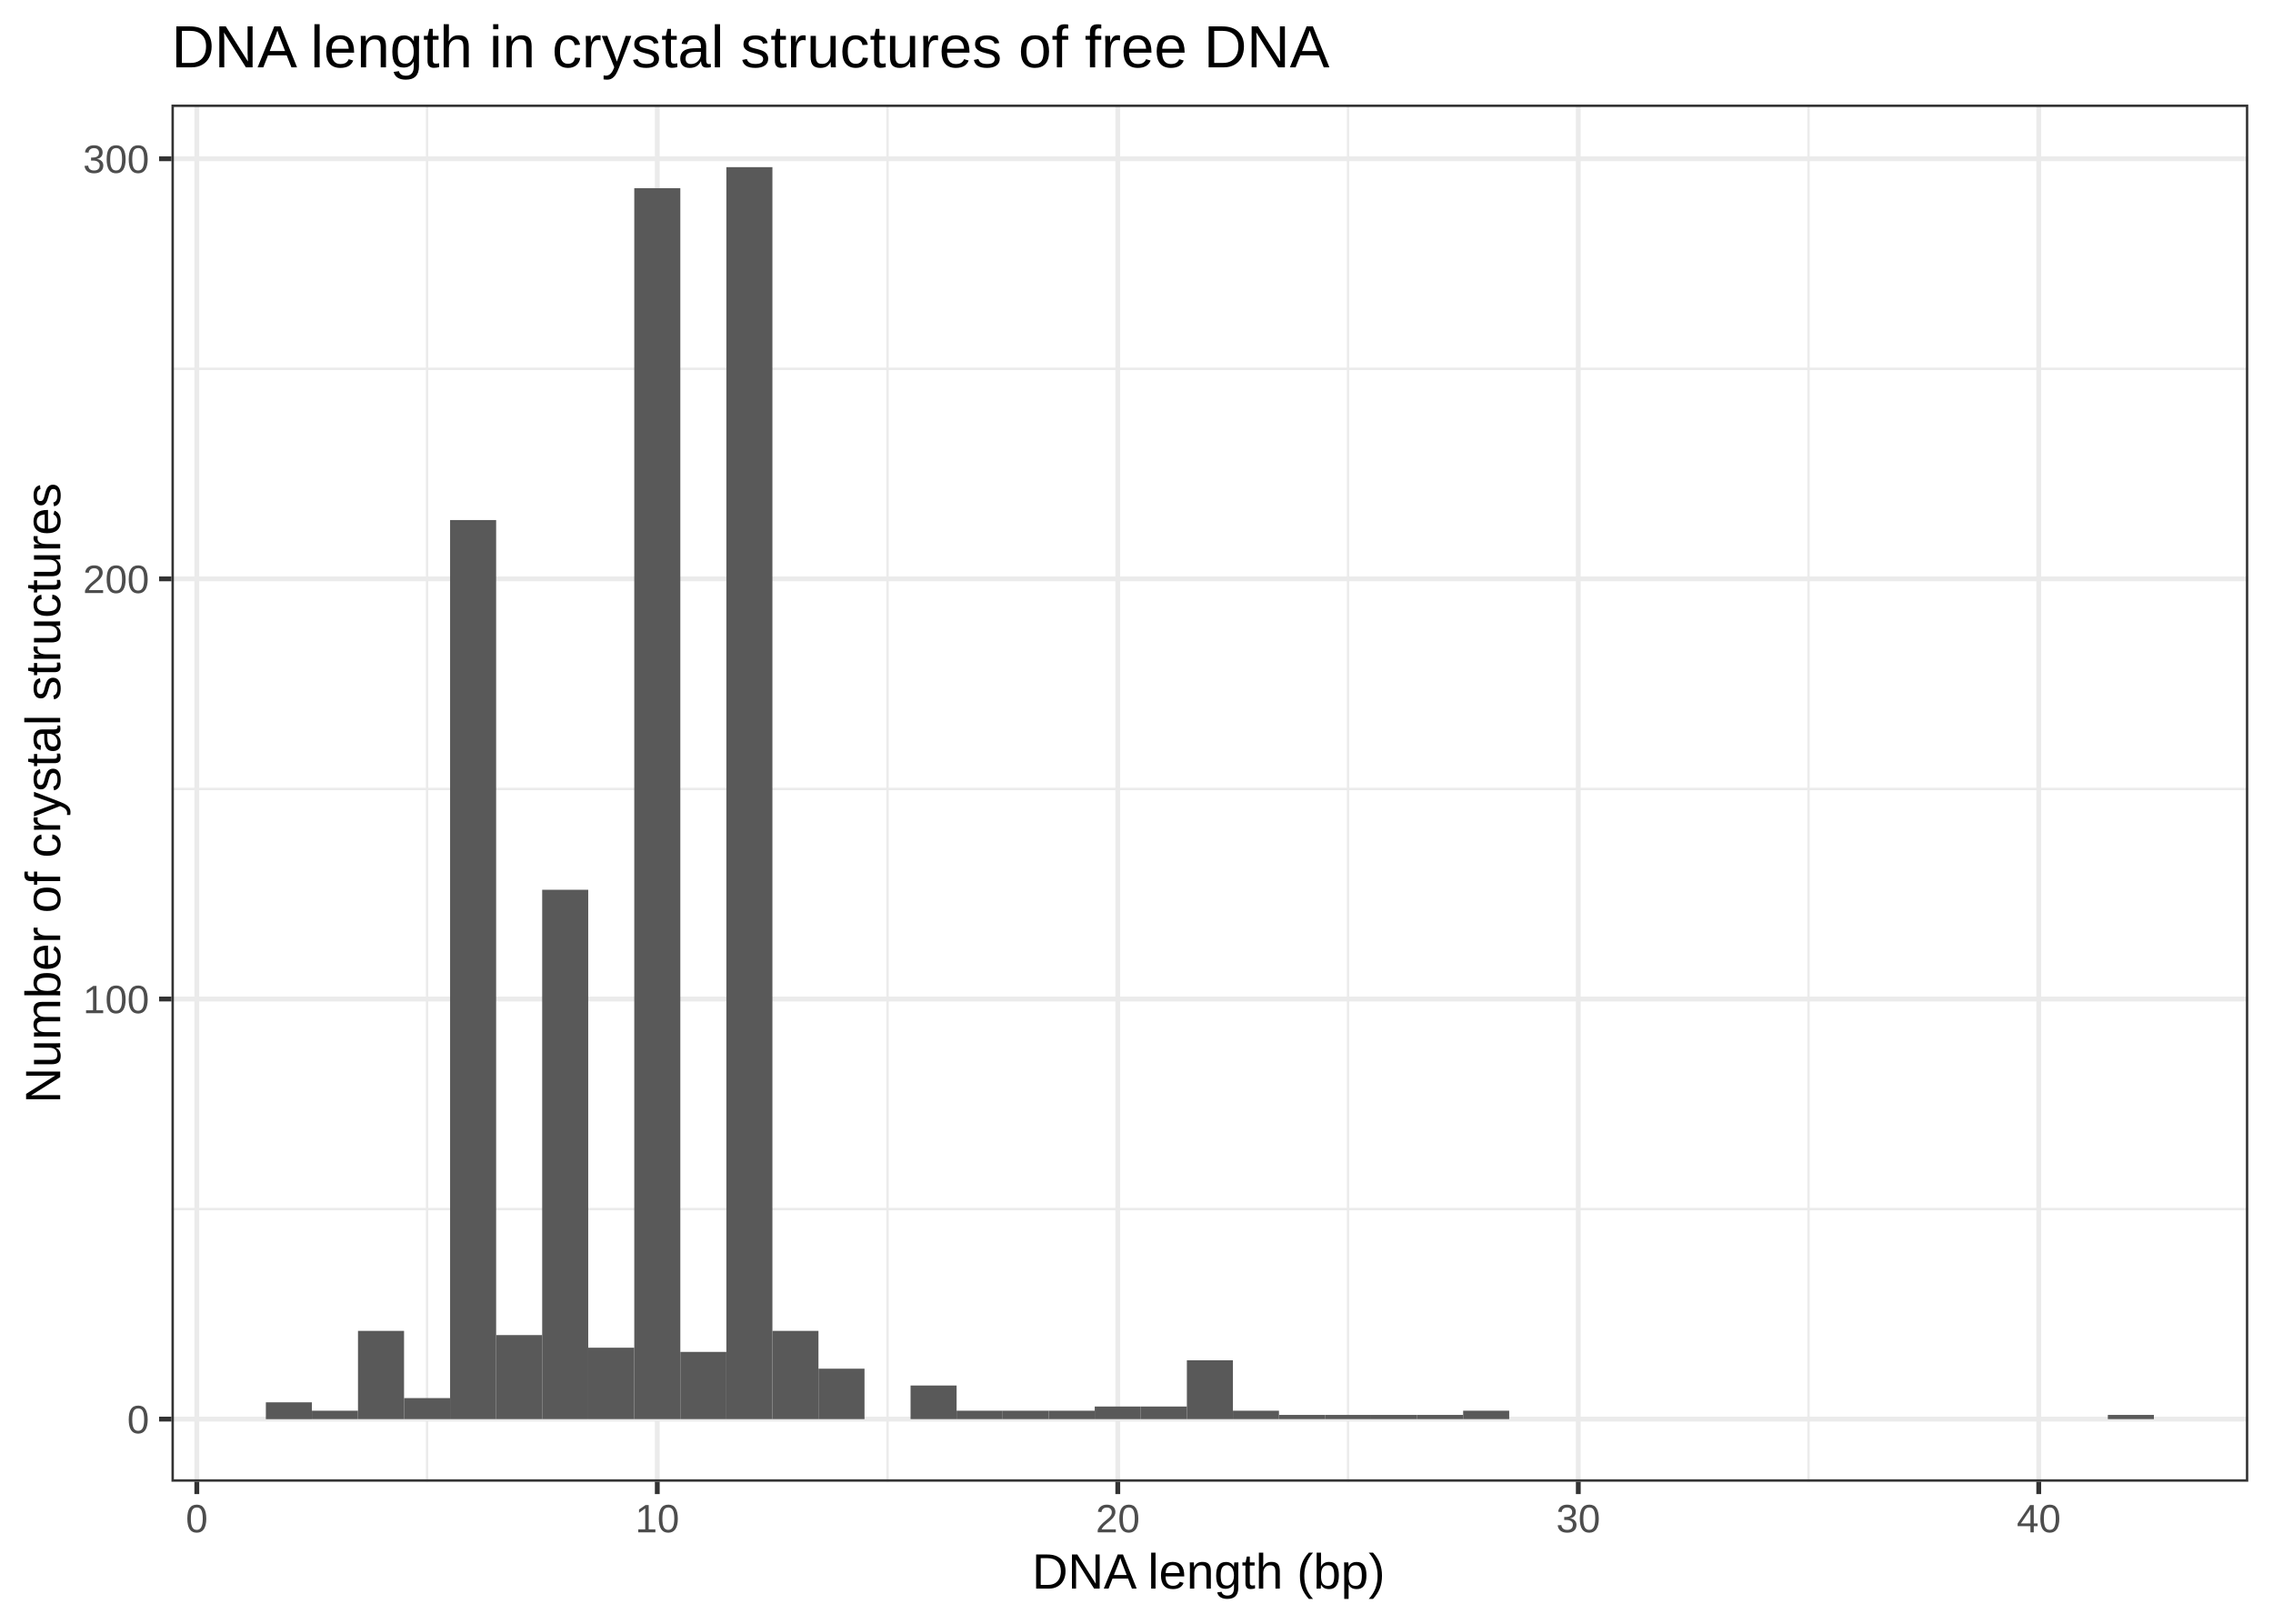
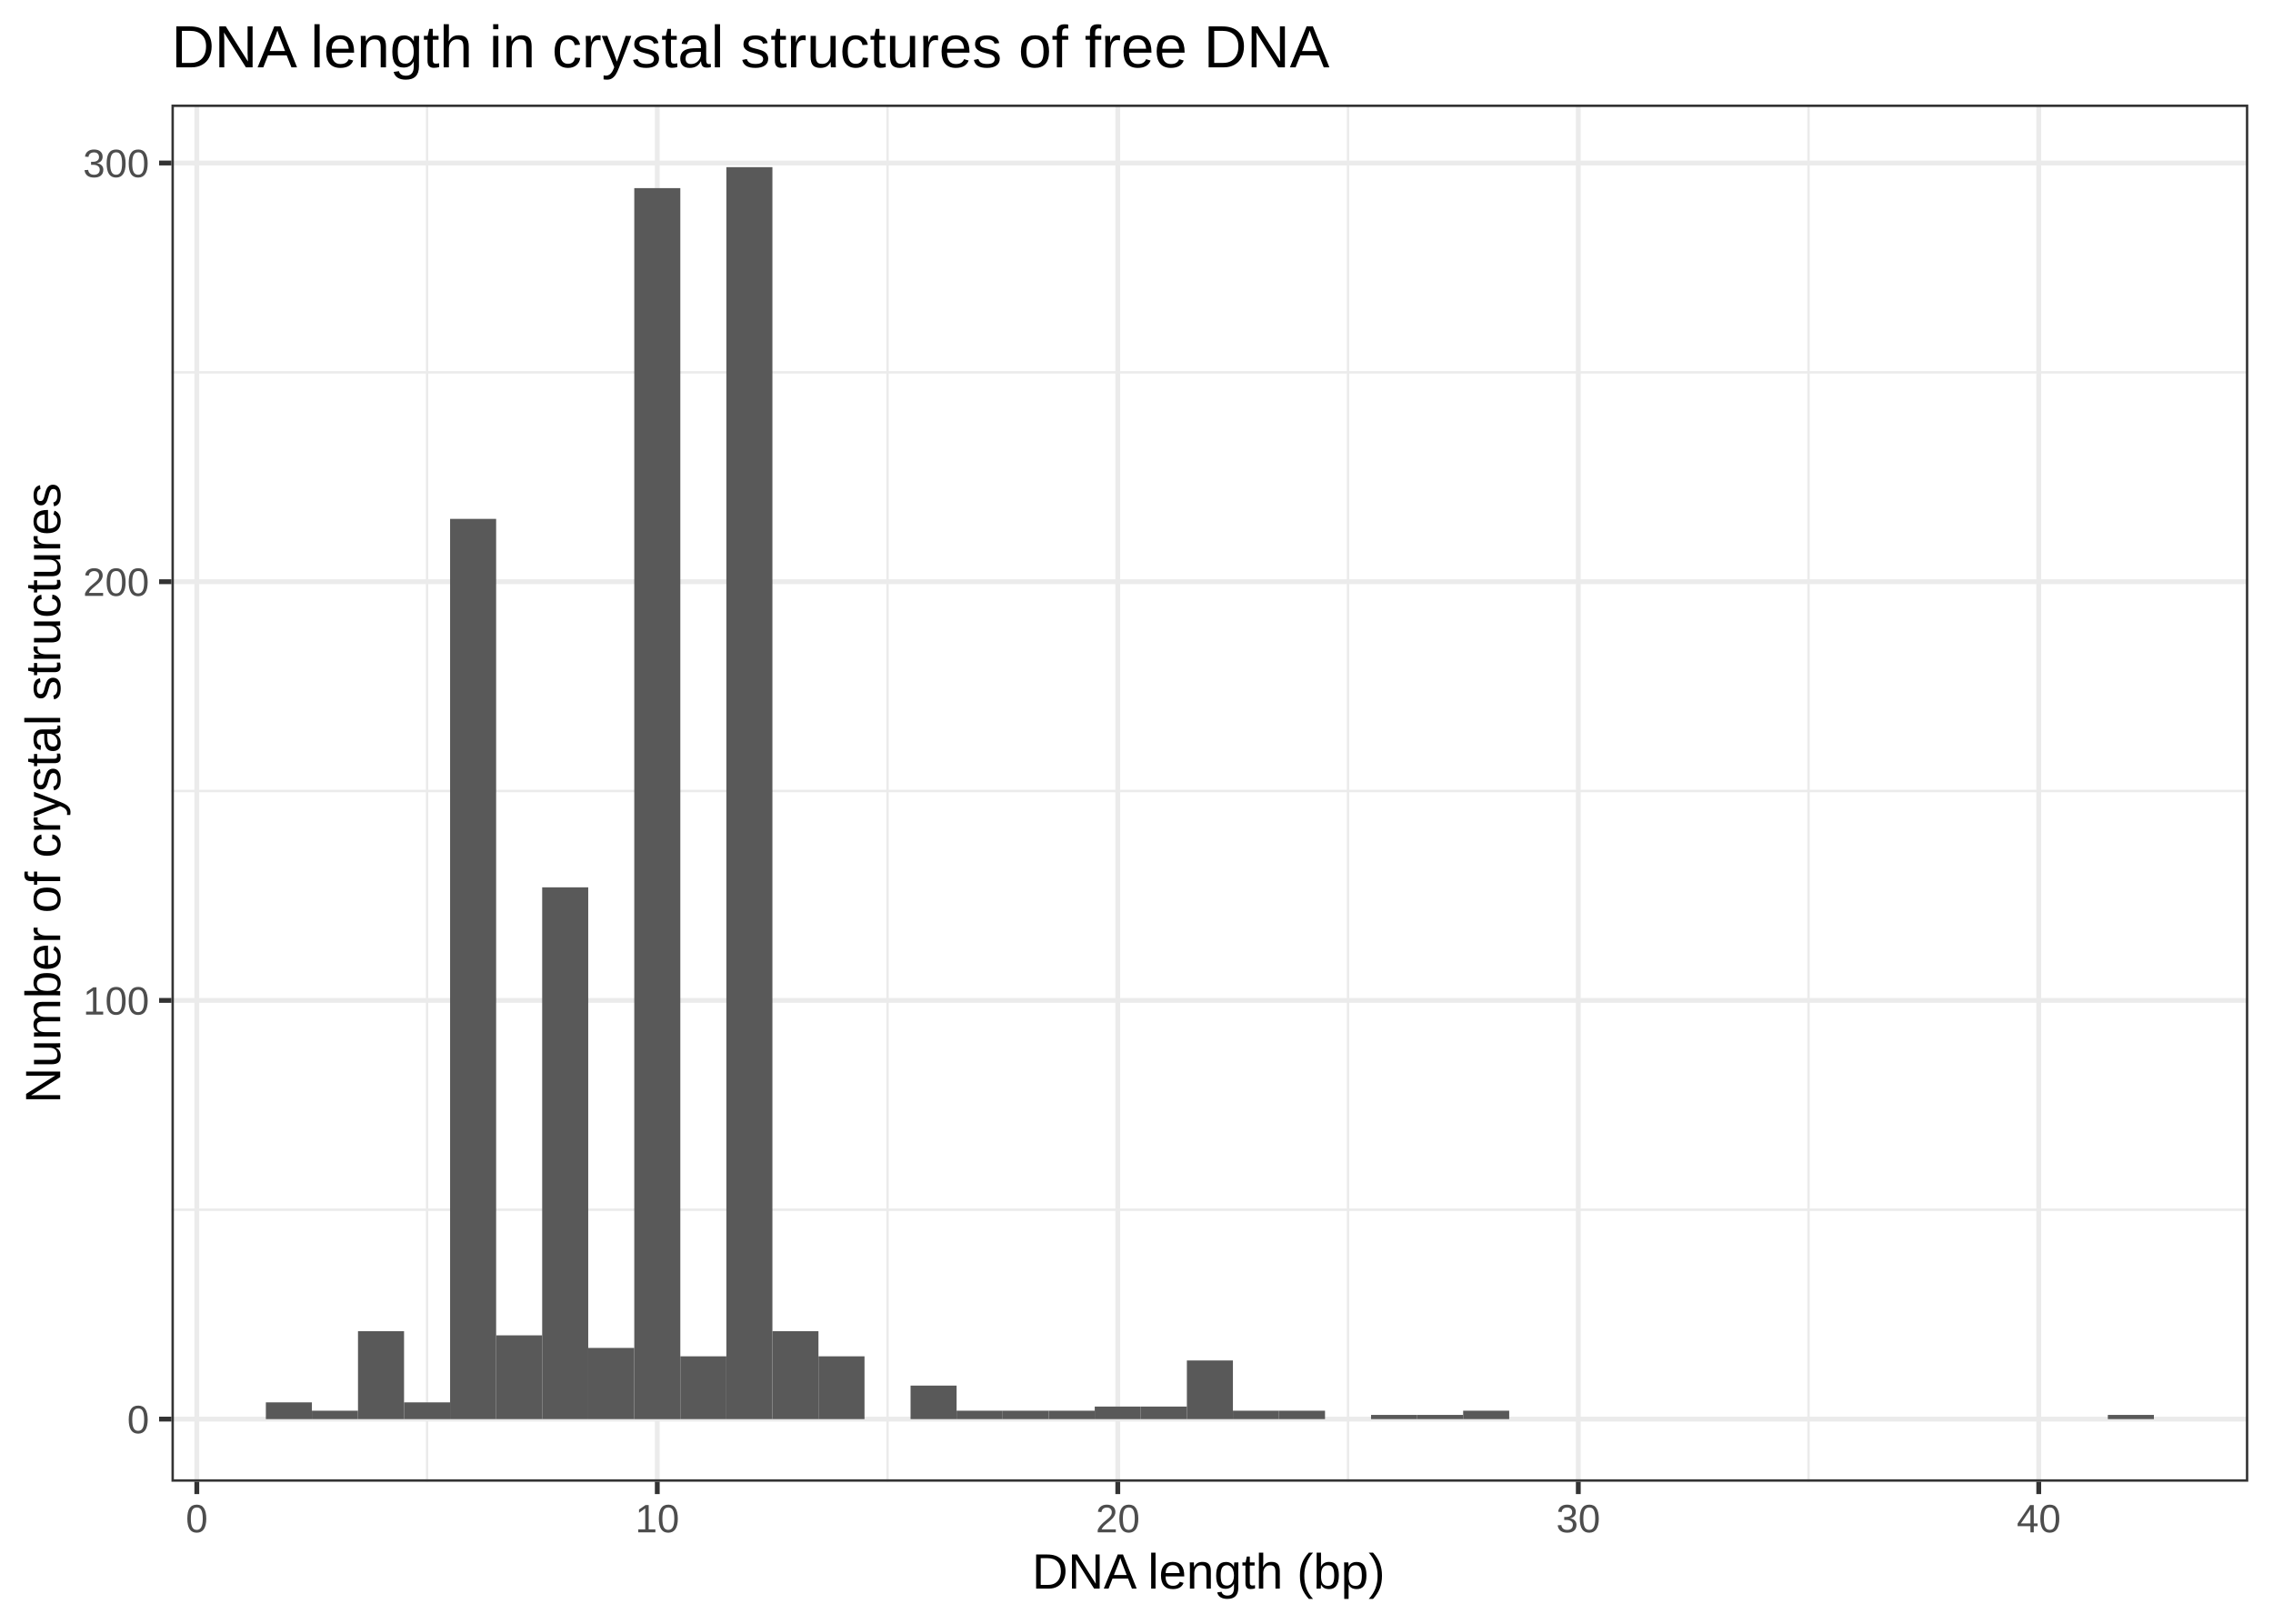
<svg xmlns="http://www.w3.org/2000/svg" viewBox="0 0 504.00 360.00">
  <defs>
    <style type="text/css">
    line, polyline, polygon, path, rect, circle {
      fill: none;
      stroke: #000000;
      stroke-linecap: round;
      stroke-linejoin: round;
      stroke-miterlimit: 10.00;
    }
  </style>
  </defs>
  <rect width="100%" height="100%" style="stroke: none; fill: #FFFFFF;" />
  <rect x="0.00" y="0" width="504.00" height="360.00" style="stroke-width: 1.07; stroke: #FFFFFF; fill: #FFFFFF;" />
  <defs>
    <clipPath id="cpMzguMDJ8NDk4LjUyfDMyOC41MXwyMy4xOQ==">
      <rect x="38.02" y="23.19" width="460.50" height="305.32" />
    </clipPath>
  </defs>
  <rect x="38.02" y="23.19" width="460.50" height="305.32" style="stroke-width: 1.07; stroke: none; fill: #FFFFFF;" clip-path="url(#cpMzguMDJ8NDk4LjUyfDMyOC41MXwyMy4xOQ==)" />
-   <polyline points="38.02,268.06 498.52,268.06 " style="stroke-width: 0.53; stroke: #EBEBEB; stroke-linecap: butt;" clip-path="url(#cpMzguMDJ8NDk4LjUyfDMyOC41MXwyMy4xOQ==)" />
-   <polyline points="38.02,174.92 498.52,174.92 " style="stroke-width: 0.53; stroke: #EBEBEB; stroke-linecap: butt;" clip-path="url(#cpMzguMDJ8NDk4LjUyfDMyOC41MXwyMy4xOQ==)" />
-   <polyline points="38.02,81.77 498.52,81.77 " style="stroke-width: 0.53; stroke: #EBEBEB; stroke-linecap: butt;" clip-path="url(#cpMzguMDJ8NDk4LjUyfDMyOC41MXwyMy4xOQ==)" />
+   <polyline points="38.02,268.21 498.52,268.21 " style="stroke-width: 0.53; stroke: #EBEBEB; stroke-linecap: butt;" clip-path="url(#cpMzguMDJ8NDk4LjUyfDMyOC41MXwyMy4xOQ==)" />
+   <polyline points="38.02,175.38 498.52,175.38 " style="stroke-width: 0.53; stroke: #EBEBEB; stroke-linecap: butt;" clip-path="url(#cpMzguMDJ8NDk4LjUyfDMyOC41MXwyMy4xOQ==)" />
+   <polyline points="38.02,82.55 498.52,82.55 " style="stroke-width: 0.53; stroke: #EBEBEB; stroke-linecap: butt;" clip-path="url(#cpMzguMDJ8NDk4LjUyfDMyOC41MXwyMy4xOQ==)" />
  <polyline points="94.69,328.51 94.69,23.19 " style="stroke-width: 0.53; stroke: #EBEBEB; stroke-linecap: butt;" clip-path="url(#cpMzguMDJ8NDk4LjUyfDMyOC41MXwyMy4xOQ==)" />
  <polyline points="196.80,328.51 196.80,23.19 " style="stroke-width: 0.53; stroke: #EBEBEB; stroke-linecap: butt;" clip-path="url(#cpMzguMDJ8NDk4LjUyfDMyOC41MXwyMy4xOQ==)" />
  <polyline points="298.90,328.51 298.90,23.19 " style="stroke-width: 0.53; stroke: #EBEBEB; stroke-linecap: butt;" clip-path="url(#cpMzguMDJ8NDk4LjUyfDMyOC41MXwyMy4xOQ==)" />
  <polyline points="401.01,328.51 401.01,23.19 " style="stroke-width: 0.53; stroke: #EBEBEB; stroke-linecap: butt;" clip-path="url(#cpMzguMDJ8NDk4LjUyfDMyOC41MXwyMy4xOQ==)" />
  <polyline points="38.02,314.63 498.52,314.63 " style="stroke-width: 1.07; stroke: #EBEBEB; stroke-linecap: butt;" clip-path="url(#cpMzguMDJ8NDk4LjUyfDMyOC41MXwyMy4xOQ==)" />
-   <polyline points="38.02,221.49 498.52,221.49 " style="stroke-width: 1.07; stroke: #EBEBEB; stroke-linecap: butt;" clip-path="url(#cpMzguMDJ8NDk4LjUyfDMyOC41MXwyMy4xOQ==)" />
-   <polyline points="38.02,128.34 498.52,128.34 " style="stroke-width: 1.07; stroke: #EBEBEB; stroke-linecap: butt;" clip-path="url(#cpMzguMDJ8NDk4LjUyfDMyOC41MXwyMy4xOQ==)" />
-   <polyline points="38.02,35.20 498.52,35.20 " style="stroke-width: 1.07; stroke: #EBEBEB; stroke-linecap: butt;" clip-path="url(#cpMzguMDJ8NDk4LjUyfDMyOC41MXwyMy4xOQ==)" />
+   <polyline points="38.02,221.80 498.52,221.80 " style="stroke-width: 1.07; stroke: #EBEBEB; stroke-linecap: butt;" clip-path="url(#cpMzguMDJ8NDk4LjUyfDMyOC41MXwyMy4xOQ==)" />
+   <polyline points="38.02,128.97 498.52,128.97 " style="stroke-width: 1.07; stroke: #EBEBEB; stroke-linecap: butt;" clip-path="url(#cpMzguMDJ8NDk4LjUyfDMyOC41MXwyMy4xOQ==)" />
+   <polyline points="38.02,36.14 498.52,36.14 " style="stroke-width: 1.07; stroke: #EBEBEB; stroke-linecap: butt;" clip-path="url(#cpMzguMDJ8NDk4LjUyfDMyOC41MXwyMy4xOQ==)" />
  <polyline points="43.64,328.51 43.64,23.19 " style="stroke-width: 1.07; stroke: #EBEBEB; stroke-linecap: butt;" clip-path="url(#cpMzguMDJ8NDk4LjUyfDMyOC41MXwyMy4xOQ==)" />
  <polyline points="145.74,328.51 145.74,23.19 " style="stroke-width: 1.07; stroke: #EBEBEB; stroke-linecap: butt;" clip-path="url(#cpMzguMDJ8NDk4LjUyfDMyOC41MXwyMy4xOQ==)" />
  <polyline points="247.85,328.51 247.85,23.19 " style="stroke-width: 1.07; stroke: #EBEBEB; stroke-linecap: butt;" clip-path="url(#cpMzguMDJ8NDk4LjUyfDMyOC41MXwyMy4xOQ==)" />
  <polyline points="349.96,328.51 349.96,23.19 " style="stroke-width: 1.07; stroke: #EBEBEB; stroke-linecap: butt;" clip-path="url(#cpMzguMDJ8NDk4LjUyfDMyOC41MXwyMy4xOQ==)" />
  <polyline points="452.06,328.51 452.06,23.19 " style="stroke-width: 1.07; stroke: #EBEBEB; stroke-linecap: butt;" clip-path="url(#cpMzguMDJ8NDk4LjUyfDMyOC41MXwyMy4xOQ==)" />
-   <rect x="58.95" y="310.91" width="10.21" height="3.73" style="stroke-width: 1.07; stroke: none; stroke-linecap: square; stroke-linejoin: miter; fill: #595959;" clip-path="url(#cpMzguMDJ8NDk4LjUyfDMyOC41MXwyMy4xOQ==)" />
+   <rect x="58.95" y="310.92" width="10.21" height="3.71" style="stroke-width: 1.07; stroke: none; stroke-linecap: square; stroke-linejoin: miter; fill: #595959;" clip-path="url(#cpMzguMDJ8NDk4LjUyfDMyOC41MXwyMy4xOQ==)" />
  <rect x="69.16" y="312.77" width="10.21" height="1.86" style="stroke-width: 1.07; stroke: none; stroke-linecap: square; stroke-linejoin: miter; fill: #595959;" clip-path="url(#cpMzguMDJ8NDk4LjUyfDMyOC41MXwyMy4xOQ==)" />
-   <rect x="79.38" y="295.07" width="10.21" height="19.56" style="stroke-width: 1.07; stroke: none; stroke-linecap: square; stroke-linejoin: miter; fill: #595959;" clip-path="url(#cpMzguMDJ8NDk4LjUyfDMyOC41MXwyMy4xOQ==)" />
-   <rect x="89.59" y="309.97" width="10.21" height="4.66" style="stroke-width: 1.07; stroke: none; stroke-linecap: square; stroke-linejoin: miter; fill: #595959;" clip-path="url(#cpMzguMDJ8NDk4LjUyfDMyOC41MXwyMy4xOQ==)" />
-   <rect x="99.80" y="115.30" width="10.21" height="199.33" style="stroke-width: 1.07; stroke: none; stroke-linecap: square; stroke-linejoin: miter; fill: #595959;" clip-path="url(#cpMzguMDJ8NDk4LjUyfDMyOC41MXwyMy4xOQ==)" />
-   <rect x="110.01" y="296.00" width="10.21" height="18.63" style="stroke-width: 1.07; stroke: none; stroke-linecap: square; stroke-linejoin: miter; fill: #595959;" clip-path="url(#cpMzguMDJ8NDk4LjUyfDMyOC41MXwyMy4xOQ==)" />
-   <rect x="120.22" y="197.27" width="10.21" height="117.36" style="stroke-width: 1.07; stroke: none; stroke-linecap: square; stroke-linejoin: miter; fill: #595959;" clip-path="url(#cpMzguMDJ8NDk4LjUyfDMyOC41MXwyMy4xOQ==)" />
-   <rect x="130.43" y="298.80" width="10.21" height="15.83" style="stroke-width: 1.07; stroke: none; stroke-linecap: square; stroke-linejoin: miter; fill: #595959;" clip-path="url(#cpMzguMDJ8NDk4LjUyfDMyOC41MXwyMy4xOQ==)" />
-   <rect x="140.64" y="41.72" width="10.21" height="272.91" style="stroke-width: 1.07; stroke: none; stroke-linecap: square; stroke-linejoin: miter; fill: #595959;" clip-path="url(#cpMzguMDJ8NDk4LjUyfDMyOC41MXwyMy4xOQ==)" />
-   <rect x="150.85" y="299.73" width="10.21" height="14.90" style="stroke-width: 1.07; stroke: none; stroke-linecap: square; stroke-linejoin: miter; fill: #595959;" clip-path="url(#cpMzguMDJ8NDk4LjUyfDMyOC41MXwyMy4xOQ==)" />
+   <rect x="79.38" y="295.14" width="10.21" height="19.49" style="stroke-width: 1.07; stroke: none; stroke-linecap: square; stroke-linejoin: miter; fill: #595959;" clip-path="url(#cpMzguMDJ8NDk4LjUyfDMyOC41MXwyMy4xOQ==)" />
+   <rect x="89.59" y="310.92" width="10.21" height="3.71" style="stroke-width: 1.07; stroke: none; stroke-linecap: square; stroke-linejoin: miter; fill: #595959;" clip-path="url(#cpMzguMDJ8NDk4LjUyfDMyOC41MXwyMy4xOQ==)" />
+   <rect x="99.80" y="115.04" width="10.21" height="199.59" style="stroke-width: 1.07; stroke: none; stroke-linecap: square; stroke-linejoin: miter; fill: #595959;" clip-path="url(#cpMzguMDJ8NDk4LjUyfDMyOC41MXwyMy4xOQ==)" />
+   <rect x="110.01" y="296.06" width="10.21" height="18.57" style="stroke-width: 1.07; stroke: none; stroke-linecap: square; stroke-linejoin: miter; fill: #595959;" clip-path="url(#cpMzguMDJ8NDk4LjUyfDMyOC41MXwyMy4xOQ==)" />
+   <rect x="120.22" y="196.73" width="10.21" height="117.90" style="stroke-width: 1.07; stroke: none; stroke-linecap: square; stroke-linejoin: miter; fill: #595959;" clip-path="url(#cpMzguMDJ8NDk4LjUyfDMyOC41MXwyMy4xOQ==)" />
+   <rect x="130.43" y="298.85" width="10.21" height="15.78" style="stroke-width: 1.07; stroke: none; stroke-linecap: square; stroke-linejoin: miter; fill: #595959;" clip-path="url(#cpMzguMDJ8NDk4LjUyfDMyOC41MXwyMy4xOQ==)" />
+   <rect x="140.64" y="41.71" width="10.21" height="272.93" style="stroke-width: 1.07; stroke: none; stroke-linecap: square; stroke-linejoin: miter; fill: #595959;" clip-path="url(#cpMzguMDJ8NDk4LjUyfDMyOC41MXwyMy4xOQ==)" />
+   <rect x="150.85" y="300.71" width="10.21" height="13.92" style="stroke-width: 1.07; stroke: none; stroke-linecap: square; stroke-linejoin: miter; fill: #595959;" clip-path="url(#cpMzguMDJ8NDk4LjUyfDMyOC41MXwyMy4xOQ==)" />
  <rect x="161.06" y="37.06" width="10.21" height="277.57" style="stroke-width: 1.07; stroke: none; stroke-linecap: square; stroke-linejoin: miter; fill: #595959;" clip-path="url(#cpMzguMDJ8NDk4LjUyfDMyOC41MXwyMy4xOQ==)" />
-   <rect x="171.27" y="295.07" width="10.21" height="19.56" style="stroke-width: 1.07; stroke: none; stroke-linecap: square; stroke-linejoin: miter; fill: #595959;" clip-path="url(#cpMzguMDJ8NDk4LjUyfDMyOC41MXwyMy4xOQ==)" />
-   <rect x="181.48" y="303.45" width="10.21" height="11.18" style="stroke-width: 1.07; stroke: none; stroke-linecap: square; stroke-linejoin: miter; fill: #595959;" clip-path="url(#cpMzguMDJ8NDk4LjUyfDMyOC41MXwyMy4xOQ==)" />
+   <rect x="171.27" y="295.14" width="10.21" height="19.49" style="stroke-width: 1.07; stroke: none; stroke-linecap: square; stroke-linejoin: miter; fill: #595959;" clip-path="url(#cpMzguMDJ8NDk4LjUyfDMyOC41MXwyMy4xOQ==)" />
+   <rect x="181.48" y="300.71" width="10.21" height="13.92" style="stroke-width: 1.07; stroke: none; stroke-linecap: square; stroke-linejoin: miter; fill: #595959;" clip-path="url(#cpMzguMDJ8NDk4LjUyfDMyOC41MXwyMy4xOQ==)" />
  <rect x="191.69" y="314.63" width="10.21" height="0.00" style="stroke-width: 1.07; stroke: none; stroke-linecap: square; stroke-linejoin: miter; fill: #595959;" clip-path="url(#cpMzguMDJ8NDk4LjUyfDMyOC41MXwyMy4xOQ==)" />
-   <rect x="201.90" y="307.18" width="10.21" height="7.45" style="stroke-width: 1.07; stroke: none; stroke-linecap: square; stroke-linejoin: miter; fill: #595959;" clip-path="url(#cpMzguMDJ8NDk4LjUyfDMyOC41MXwyMy4xOQ==)" />
+   <rect x="201.90" y="307.20" width="10.21" height="7.43" style="stroke-width: 1.07; stroke: none; stroke-linecap: square; stroke-linejoin: miter; fill: #595959;" clip-path="url(#cpMzguMDJ8NDk4LjUyfDMyOC41MXwyMy4xOQ==)" />
  <rect x="212.11" y="312.77" width="10.21" height="1.86" style="stroke-width: 1.07; stroke: none; stroke-linecap: square; stroke-linejoin: miter; fill: #595959;" clip-path="url(#cpMzguMDJ8NDk4LjUyfDMyOC41MXwyMy4xOQ==)" />
  <rect x="222.32" y="312.77" width="10.21" height="1.86" style="stroke-width: 1.07; stroke: none; stroke-linecap: square; stroke-linejoin: miter; fill: #595959;" clip-path="url(#cpMzguMDJ8NDk4LjUyfDMyOC41MXwyMy4xOQ==)" />
  <rect x="232.53" y="312.77" width="10.21" height="1.86" style="stroke-width: 1.07; stroke: none; stroke-linecap: square; stroke-linejoin: miter; fill: #595959;" clip-path="url(#cpMzguMDJ8NDk4LjUyfDMyOC41MXwyMy4xOQ==)" />
-   <rect x="242.74" y="311.84" width="10.21" height="2.79" style="stroke-width: 1.07; stroke: none; stroke-linecap: square; stroke-linejoin: miter; fill: #595959;" clip-path="url(#cpMzguMDJ8NDk4LjUyfDMyOC41MXwyMy4xOQ==)" />
-   <rect x="252.96" y="311.84" width="10.21" height="2.79" style="stroke-width: 1.07; stroke: none; stroke-linecap: square; stroke-linejoin: miter; fill: #595959;" clip-path="url(#cpMzguMDJ8NDk4LjUyfDMyOC41MXwyMy4xOQ==)" />
-   <rect x="263.17" y="301.59" width="10.21" height="13.04" style="stroke-width: 1.07; stroke: none; stroke-linecap: square; stroke-linejoin: miter; fill: #595959;" clip-path="url(#cpMzguMDJ8NDk4LjUyfDMyOC41MXwyMy4xOQ==)" />
+   <rect x="242.74" y="311.85" width="10.21" height="2.78" style="stroke-width: 1.07; stroke: none; stroke-linecap: square; stroke-linejoin: miter; fill: #595959;" clip-path="url(#cpMzguMDJ8NDk4LjUyfDMyOC41MXwyMy4xOQ==)" />
+   <rect x="252.96" y="311.85" width="10.21" height="2.78" style="stroke-width: 1.07; stroke: none; stroke-linecap: square; stroke-linejoin: miter; fill: #595959;" clip-path="url(#cpMzguMDJ8NDk4LjUyfDMyOC41MXwyMy4xOQ==)" />
+   <rect x="263.17" y="301.63" width="10.21" height="13.00" style="stroke-width: 1.07; stroke: none; stroke-linecap: square; stroke-linejoin: miter; fill: #595959;" clip-path="url(#cpMzguMDJ8NDk4LjUyfDMyOC41MXwyMy4xOQ==)" />
  <rect x="273.38" y="312.77" width="10.21" height="1.86" style="stroke-width: 1.07; stroke: none; stroke-linecap: square; stroke-linejoin: miter; fill: #595959;" clip-path="url(#cpMzguMDJ8NDk4LjUyfDMyOC41MXwyMy4xOQ==)" />
-   <rect x="283.59" y="313.70" width="10.21" height="0.93" style="stroke-width: 1.07; stroke: none; stroke-linecap: square; stroke-linejoin: miter; fill: #595959;" clip-path="url(#cpMzguMDJ8NDk4LjUyfDMyOC41MXwyMy4xOQ==)" />
-   <rect x="293.80" y="313.70" width="10.21" height="0.93" style="stroke-width: 1.07; stroke: none; stroke-linecap: square; stroke-linejoin: miter; fill: #595959;" clip-path="url(#cpMzguMDJ8NDk4LjUyfDMyOC41MXwyMy4xOQ==)" />
+   <rect x="283.59" y="312.77" width="10.21" height="1.86" style="stroke-width: 1.07; stroke: none; stroke-linecap: square; stroke-linejoin: miter; fill: #595959;" clip-path="url(#cpMzguMDJ8NDk4LjUyfDMyOC41MXwyMy4xOQ==)" />
+   <rect x="293.80" y="314.63" width="10.21" height="0.00" style="stroke-width: 1.07; stroke: none; stroke-linecap: square; stroke-linejoin: miter; fill: #595959;" clip-path="url(#cpMzguMDJ8NDk4LjUyfDMyOC41MXwyMy4xOQ==)" />
  <rect x="304.01" y="313.70" width="10.21" height="0.93" style="stroke-width: 1.07; stroke: none; stroke-linecap: square; stroke-linejoin: miter; fill: #595959;" clip-path="url(#cpMzguMDJ8NDk4LjUyfDMyOC41MXwyMy4xOQ==)" />
  <rect x="314.22" y="313.70" width="10.21" height="0.93" style="stroke-width: 1.07; stroke: none; stroke-linecap: square; stroke-linejoin: miter; fill: #595959;" clip-path="url(#cpMzguMDJ8NDk4LjUyfDMyOC41MXwyMy4xOQ==)" />
  <rect x="324.43" y="312.77" width="10.21" height="1.86" style="stroke-width: 1.07; stroke: none; stroke-linecap: square; stroke-linejoin: miter; fill: #595959;" clip-path="url(#cpMzguMDJ8NDk4LjUyfDMyOC41MXwyMy4xOQ==)" />
  <rect x="334.64" y="314.63" width="10.21" height="0.00" style="stroke-width: 1.07; stroke: none; stroke-linecap: square; stroke-linejoin: miter; fill: #595959;" clip-path="url(#cpMzguMDJ8NDk4LjUyfDMyOC41MXwyMy4xOQ==)" />
  <rect x="344.85" y="314.63" width="10.21" height="0.00" style="stroke-width: 1.07; stroke: none; stroke-linecap: square; stroke-linejoin: miter; fill: #595959;" clip-path="url(#cpMzguMDJ8NDk4LjUyfDMyOC41MXwyMy4xOQ==)" />
  <rect x="355.06" y="314.63" width="10.21" height="0.00" style="stroke-width: 1.07; stroke: none; stroke-linecap: square; stroke-linejoin: miter; fill: #595959;" clip-path="url(#cpMzguMDJ8NDk4LjUyfDMyOC41MXwyMy4xOQ==)" />
  <rect x="365.27" y="314.63" width="10.21" height="0.00" style="stroke-width: 1.07; stroke: none; stroke-linecap: square; stroke-linejoin: miter; fill: #595959;" clip-path="url(#cpMzguMDJ8NDk4LjUyfDMyOC41MXwyMy4xOQ==)" />
  <rect x="375.48" y="314.63" width="10.21" height="0.00" style="stroke-width: 1.07; stroke: none; stroke-linecap: square; stroke-linejoin: miter; fill: #595959;" clip-path="url(#cpMzguMDJ8NDk4LjUyfDMyOC41MXwyMy4xOQ==)" />
  <rect x="385.69" y="314.63" width="10.21" height="0.00" style="stroke-width: 1.07; stroke: none; stroke-linecap: square; stroke-linejoin: miter; fill: #595959;" clip-path="url(#cpMzguMDJ8NDk4LjUyfDMyOC41MXwyMy4xOQ==)" />
  <rect x="395.90" y="314.63" width="10.21" height="0.00" style="stroke-width: 1.07; stroke: none; stroke-linecap: square; stroke-linejoin: miter; fill: #595959;" clip-path="url(#cpMzguMDJ8NDk4LjUyfDMyOC41MXwyMy4xOQ==)" />
  <rect x="406.11" y="314.63" width="10.21" height="0.00" style="stroke-width: 1.07; stroke: none; stroke-linecap: square; stroke-linejoin: miter; fill: #595959;" clip-path="url(#cpMzguMDJ8NDk4LjUyfDMyOC41MXwyMy4xOQ==)" />
  <rect x="416.33" y="314.63" width="10.21" height="0.00" style="stroke-width: 1.07; stroke: none; stroke-linecap: square; stroke-linejoin: miter; fill: #595959;" clip-path="url(#cpMzguMDJ8NDk4LjUyfDMyOC41MXwyMy4xOQ==)" />
  <rect x="426.54" y="314.63" width="10.21" height="0.00" style="stroke-width: 1.07; stroke: none; stroke-linecap: square; stroke-linejoin: miter; fill: #595959;" clip-path="url(#cpMzguMDJ8NDk4LjUyfDMyOC41MXwyMy4xOQ==)" />
  <rect x="436.75" y="314.63" width="10.21" height="0.00" style="stroke-width: 1.07; stroke: none; stroke-linecap: square; stroke-linejoin: miter; fill: #595959;" clip-path="url(#cpMzguMDJ8NDk4LjUyfDMyOC41MXwyMy4xOQ==)" />
  <rect x="446.96" y="314.63" width="10.21" height="0.00" style="stroke-width: 1.07; stroke: none; stroke-linecap: square; stroke-linejoin: miter; fill: #595959;" clip-path="url(#cpMzguMDJ8NDk4LjUyfDMyOC41MXwyMy4xOQ==)" />
  <rect x="457.17" y="314.63" width="10.21" height="0.00" style="stroke-width: 1.07; stroke: none; stroke-linecap: square; stroke-linejoin: miter; fill: #595959;" clip-path="url(#cpMzguMDJ8NDk4LjUyfDMyOC41MXwyMy4xOQ==)" />
  <rect x="467.38" y="313.70" width="10.21" height="0.93" style="stroke-width: 1.07; stroke: none; stroke-linecap: square; stroke-linejoin: miter; fill: #595959;" clip-path="url(#cpMzguMDJ8NDk4LjUyfDMyOC41MXwyMy4xOQ==)" />
  <rect x="38.02" y="23.19" width="460.50" height="305.32" style="stroke-width: 1.07; stroke: #333333;" clip-path="url(#cpMzguMDJ8NDk4LjUyfDMyOC41MXwyMy4xOQ==)" />
  <defs>
    <clipPath id="cpMC4wMHw1MDQuMDB8MzYwLjAwfDAuMDA=">
      <rect x="0.00" y="0.00" width="504.00" height="360.00" />
    </clipPath>
  </defs>
  <g clip-path="url(#cpMC4wMHw1MDQuMDB8MzYwLjAwfDAuMDA=)">
    <text x="28.20" y="317.78" style="font-size: 8.80px; fill: #4D4D4D; font-family: Arial;" textLength="4.89px" lengthAdjust="spacingAndGlyphs">0</text>
  </g>
  <g clip-path="url(#cpMC4wMHw1MDQuMDB8MzYwLjAwfDAuMDA=)">
-     <text x="18.41" y="224.64" style="font-size: 8.80px; fill: #4D4D4D; font-family: Arial;" textLength="14.68px" lengthAdjust="spacingAndGlyphs">100</text>
+     <text x="18.41" y="224.95" style="font-size: 8.80px; fill: #4D4D4D; font-family: Arial;" textLength="14.68px" lengthAdjust="spacingAndGlyphs">100</text>
  </g>
  <g clip-path="url(#cpMC4wMHw1MDQuMDB8MzYwLjAwfDAuMDA=)">
-     <text x="18.41" y="131.49" style="font-size: 8.80px; fill: #4D4D4D; font-family: Arial;" textLength="14.68px" lengthAdjust="spacingAndGlyphs">200</text>
+     <text x="18.41" y="132.12" style="font-size: 8.80px; fill: #4D4D4D; font-family: Arial;" textLength="14.68px" lengthAdjust="spacingAndGlyphs">200</text>
  </g>
  <g clip-path="url(#cpMC4wMHw1MDQuMDB8MzYwLjAwfDAuMDA=)">
-     <text x="18.41" y="38.35" style="font-size: 8.80px; fill: #4D4D4D; font-family: Arial;" textLength="14.68px" lengthAdjust="spacingAndGlyphs">300</text>
+     <text x="18.41" y="39.29" style="font-size: 8.80px; fill: #4D4D4D; font-family: Arial;" textLength="14.68px" lengthAdjust="spacingAndGlyphs">300</text>
  </g>
  <polyline points="35.28,314.63 38.02,314.63 " style="stroke-width: 1.07; stroke: #333333; stroke-linecap: butt;" clip-path="url(#cpMC4wMHw1MDQuMDB8MzYwLjAwfDAuMDA=)" />
-   <polyline points="35.28,221.49 38.02,221.49 " style="stroke-width: 1.07; stroke: #333333; stroke-linecap: butt;" clip-path="url(#cpMC4wMHw1MDQuMDB8MzYwLjAwfDAuMDA=)" />
-   <polyline points="35.28,128.34 38.02,128.34 " style="stroke-width: 1.07; stroke: #333333; stroke-linecap: butt;" clip-path="url(#cpMC4wMHw1MDQuMDB8MzYwLjAwfDAuMDA=)" />
-   <polyline points="35.28,35.20 38.02,35.20 " style="stroke-width: 1.07; stroke: #333333; stroke-linecap: butt;" clip-path="url(#cpMC4wMHw1MDQuMDB8MzYwLjAwfDAuMDA=)" />
+   <polyline points="35.28,221.80 38.02,221.80 " style="stroke-width: 1.07; stroke: #333333; stroke-linecap: butt;" clip-path="url(#cpMC4wMHw1MDQuMDB8MzYwLjAwfDAuMDA=)" />
+   <polyline points="35.28,128.97 38.02,128.97 " style="stroke-width: 1.07; stroke: #333333; stroke-linecap: butt;" clip-path="url(#cpMC4wMHw1MDQuMDB8MzYwLjAwfDAuMDA=)" />
+   <polyline points="35.28,36.14 38.02,36.14 " style="stroke-width: 1.07; stroke: #333333; stroke-linecap: butt;" clip-path="url(#cpMC4wMHw1MDQuMDB8MzYwLjAwfDAuMDA=)" />
  <polyline points="43.64,331.25 43.64,328.51 " style="stroke-width: 1.07; stroke: #333333; stroke-linecap: butt;" clip-path="url(#cpMC4wMHw1MDQuMDB8MzYwLjAwfDAuMDA=)" />
  <polyline points="145.74,331.25 145.74,328.51 " style="stroke-width: 1.07; stroke: #333333; stroke-linecap: butt;" clip-path="url(#cpMC4wMHw1MDQuMDB8MzYwLjAwfDAuMDA=)" />
  <polyline points="247.85,331.25 247.85,328.51 " style="stroke-width: 1.07; stroke: #333333; stroke-linecap: butt;" clip-path="url(#cpMC4wMHw1MDQuMDB8MzYwLjAwfDAuMDA=)" />
  <polyline points="349.96,331.25 349.96,328.51 " style="stroke-width: 1.07; stroke: #333333; stroke-linecap: butt;" clip-path="url(#cpMC4wMHw1MDQuMDB8MzYwLjAwfDAuMDA=)" />
  <polyline points="452.06,331.25 452.06,328.51 " style="stroke-width: 1.07; stroke: #333333; stroke-linecap: butt;" clip-path="url(#cpMC4wMHw1MDQuMDB8MzYwLjAwfDAuMDA=)" />
  <g clip-path="url(#cpMC4wMHw1MDQuMDB8MzYwLjAwfDAuMDA=)">
    <text x="41.19" y="339.74" style="font-size: 8.80px; fill: #4D4D4D; font-family: Arial;" textLength="4.89px" lengthAdjust="spacingAndGlyphs">0</text>
  </g>
  <g clip-path="url(#cpMC4wMHw1MDQuMDB8MzYwLjAwfDAuMDA=)">
    <text x="140.85" y="339.74" style="font-size: 8.80px; fill: #4D4D4D; font-family: Arial;" textLength="9.79px" lengthAdjust="spacingAndGlyphs">10</text>
  </g>
  <g clip-path="url(#cpMC4wMHw1MDQuMDB8MzYwLjAwfDAuMDA=)">
    <text x="242.96" y="339.74" style="font-size: 8.80px; fill: #4D4D4D; font-family: Arial;" textLength="9.79px" lengthAdjust="spacingAndGlyphs">20</text>
  </g>
  <g clip-path="url(#cpMC4wMHw1MDQuMDB8MzYwLjAwfDAuMDA=)">
    <text x="345.06" y="339.74" style="font-size: 8.80px; fill: #4D4D4D; font-family: Arial;" textLength="9.79px" lengthAdjust="spacingAndGlyphs">30</text>
  </g>
  <g clip-path="url(#cpMC4wMHw1MDQuMDB8MzYwLjAwfDAuMDA=)">
    <text x="447.17" y="339.74" style="font-size: 8.80px; fill: #4D4D4D; font-family: Arial;" textLength="9.79px" lengthAdjust="spacingAndGlyphs">40</text>
  </g>
  <g clip-path="url(#cpMC4wMHw1MDQuMDB8MzYwLjAwfDAuMDA=)">
    <text x="228.84" y="352.21" style="font-size: 11.00px; font-family: Arial;" textLength="78.87px" lengthAdjust="spacingAndGlyphs">DNA length (bp)</text>
  </g>
  <g clip-path="url(#cpMC4wMHw1MDQuMDB8MzYwLjAwfDAuMDA=)">
    <text transform="translate(13.35,244.62) rotate(-90)" style="font-size: 11.00px; font-family: Arial;" textLength="137.54px" lengthAdjust="spacingAndGlyphs">Number of crystal structures</text>
  </g>
  <g clip-path="url(#cpMC4wMHw1MDQuMDB8MzYwLjAwfDAuMDA=)">
    <text x="38.02" y="14.93" style="font-size: 13.20px; font-family: Arial;" textLength="257.49px" lengthAdjust="spacingAndGlyphs">DNA length in crystal structures of free DNA</text>
  </g>
</svg>
